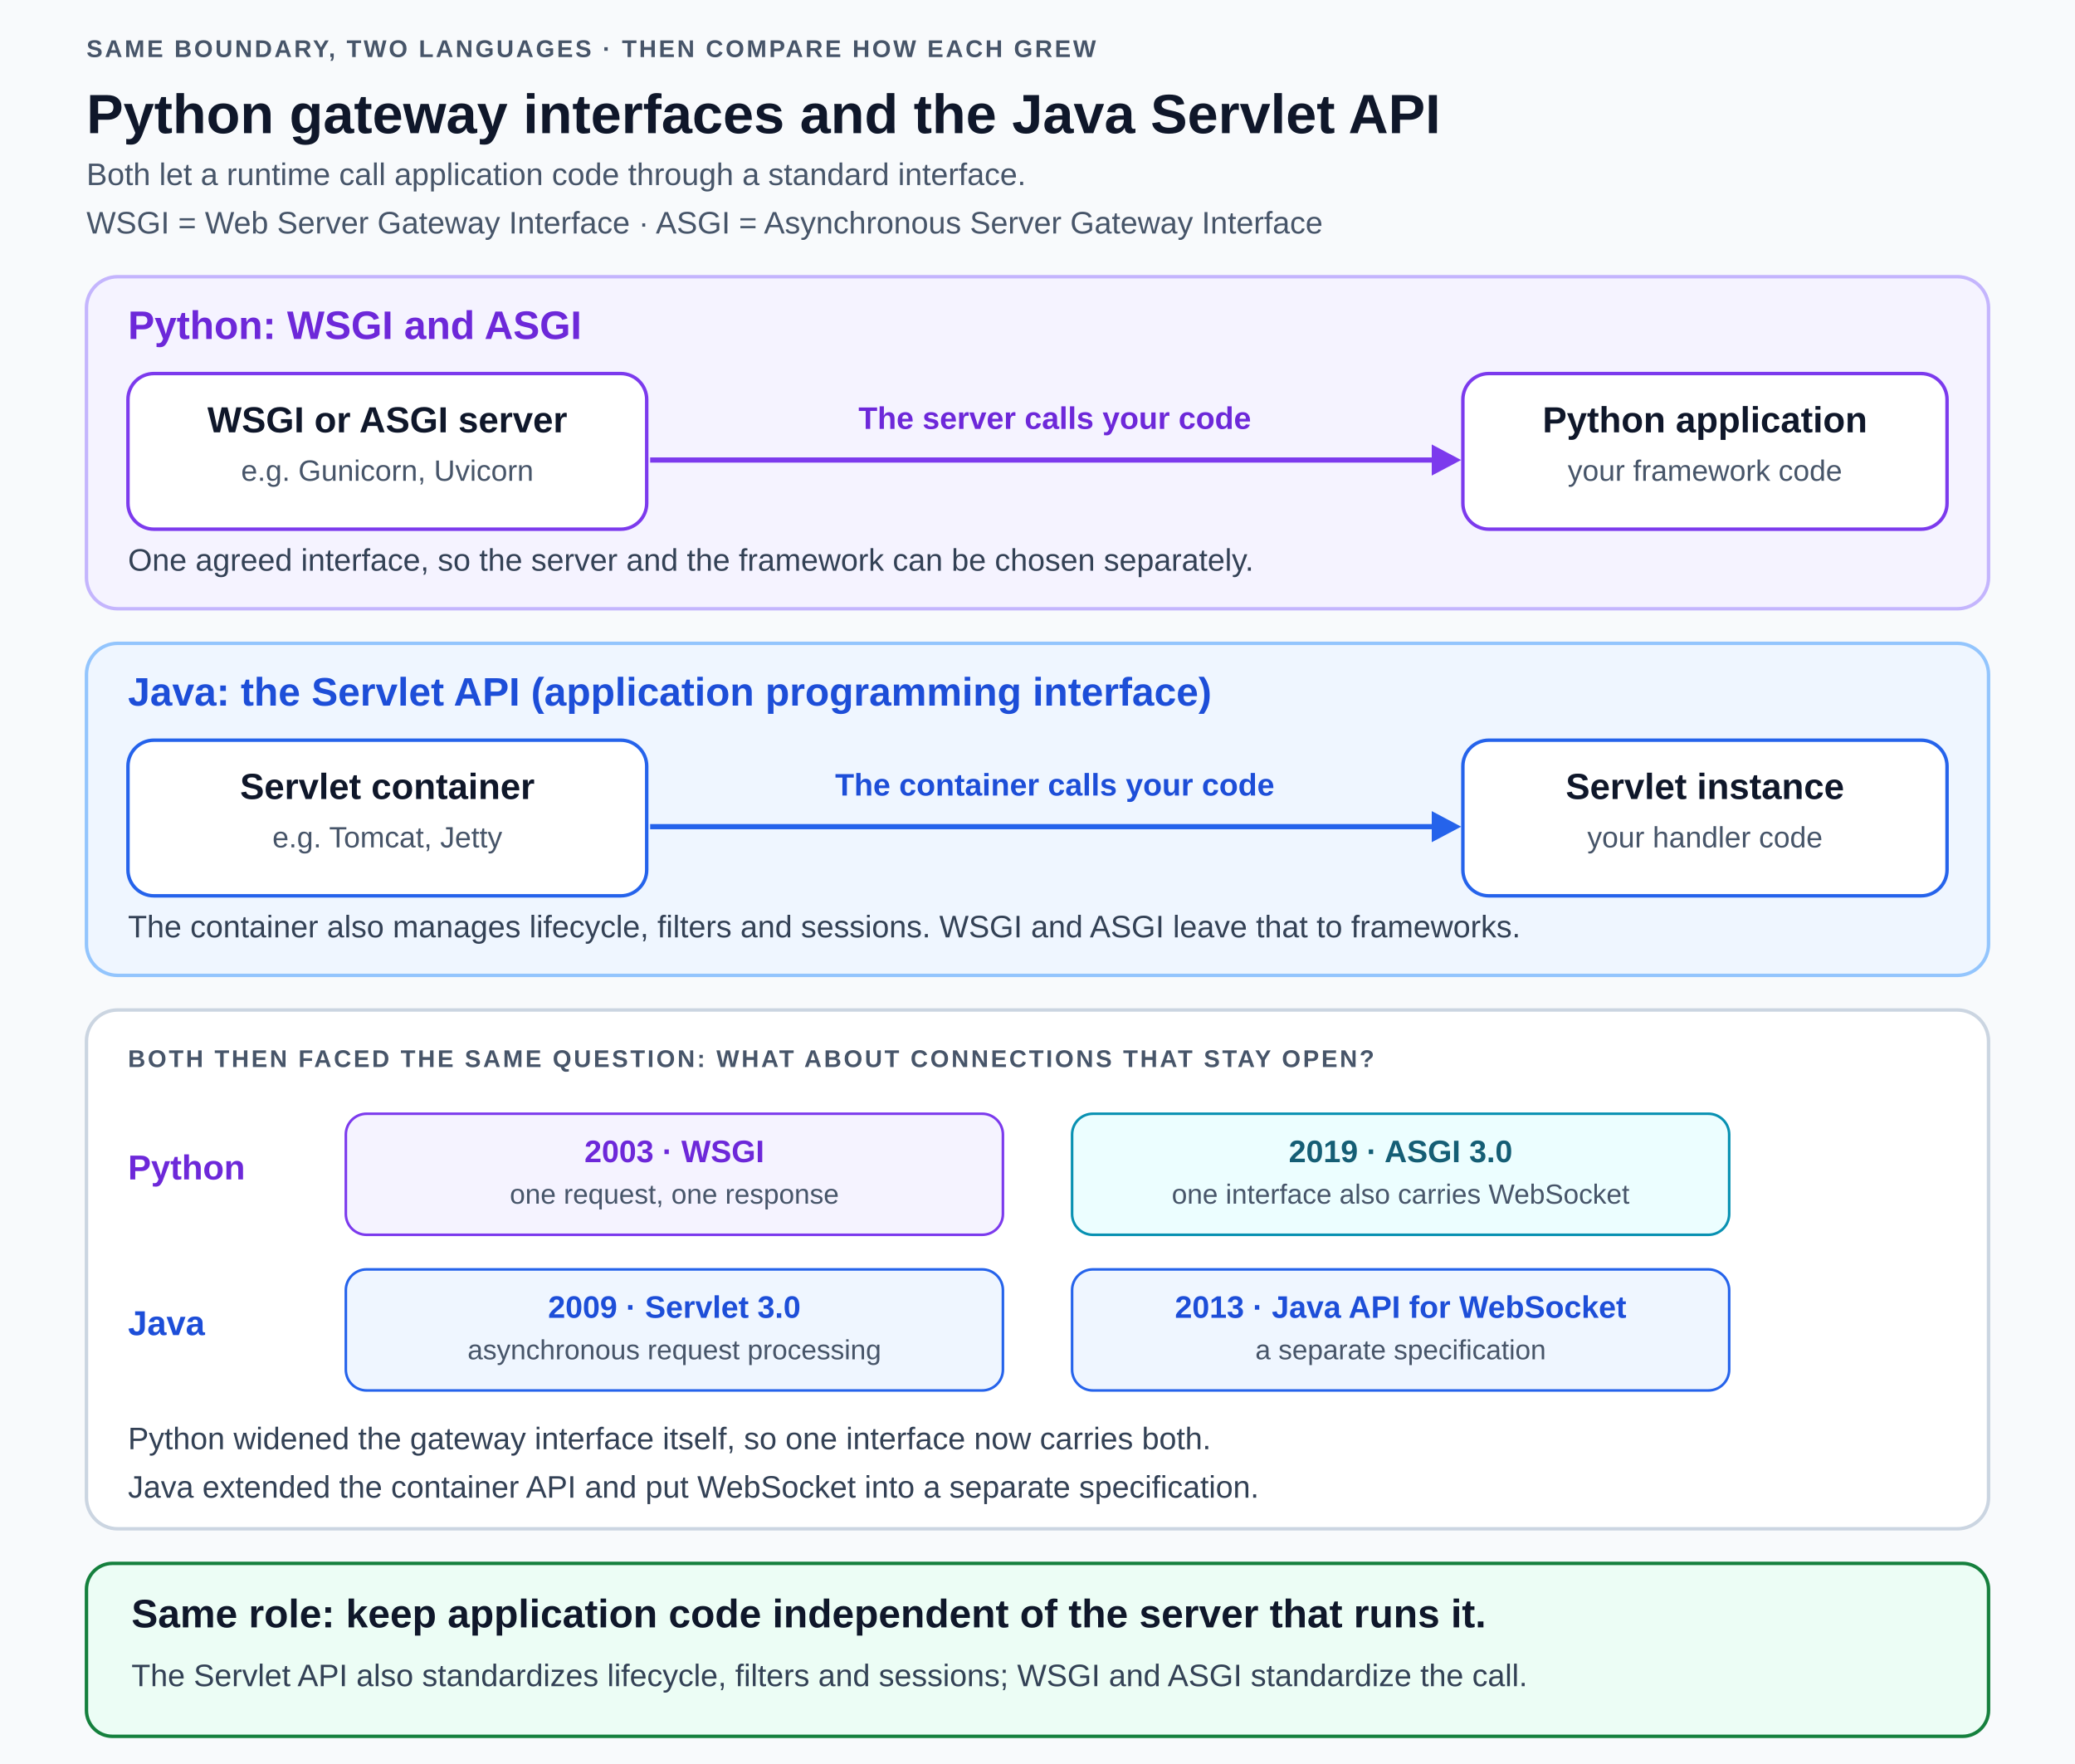
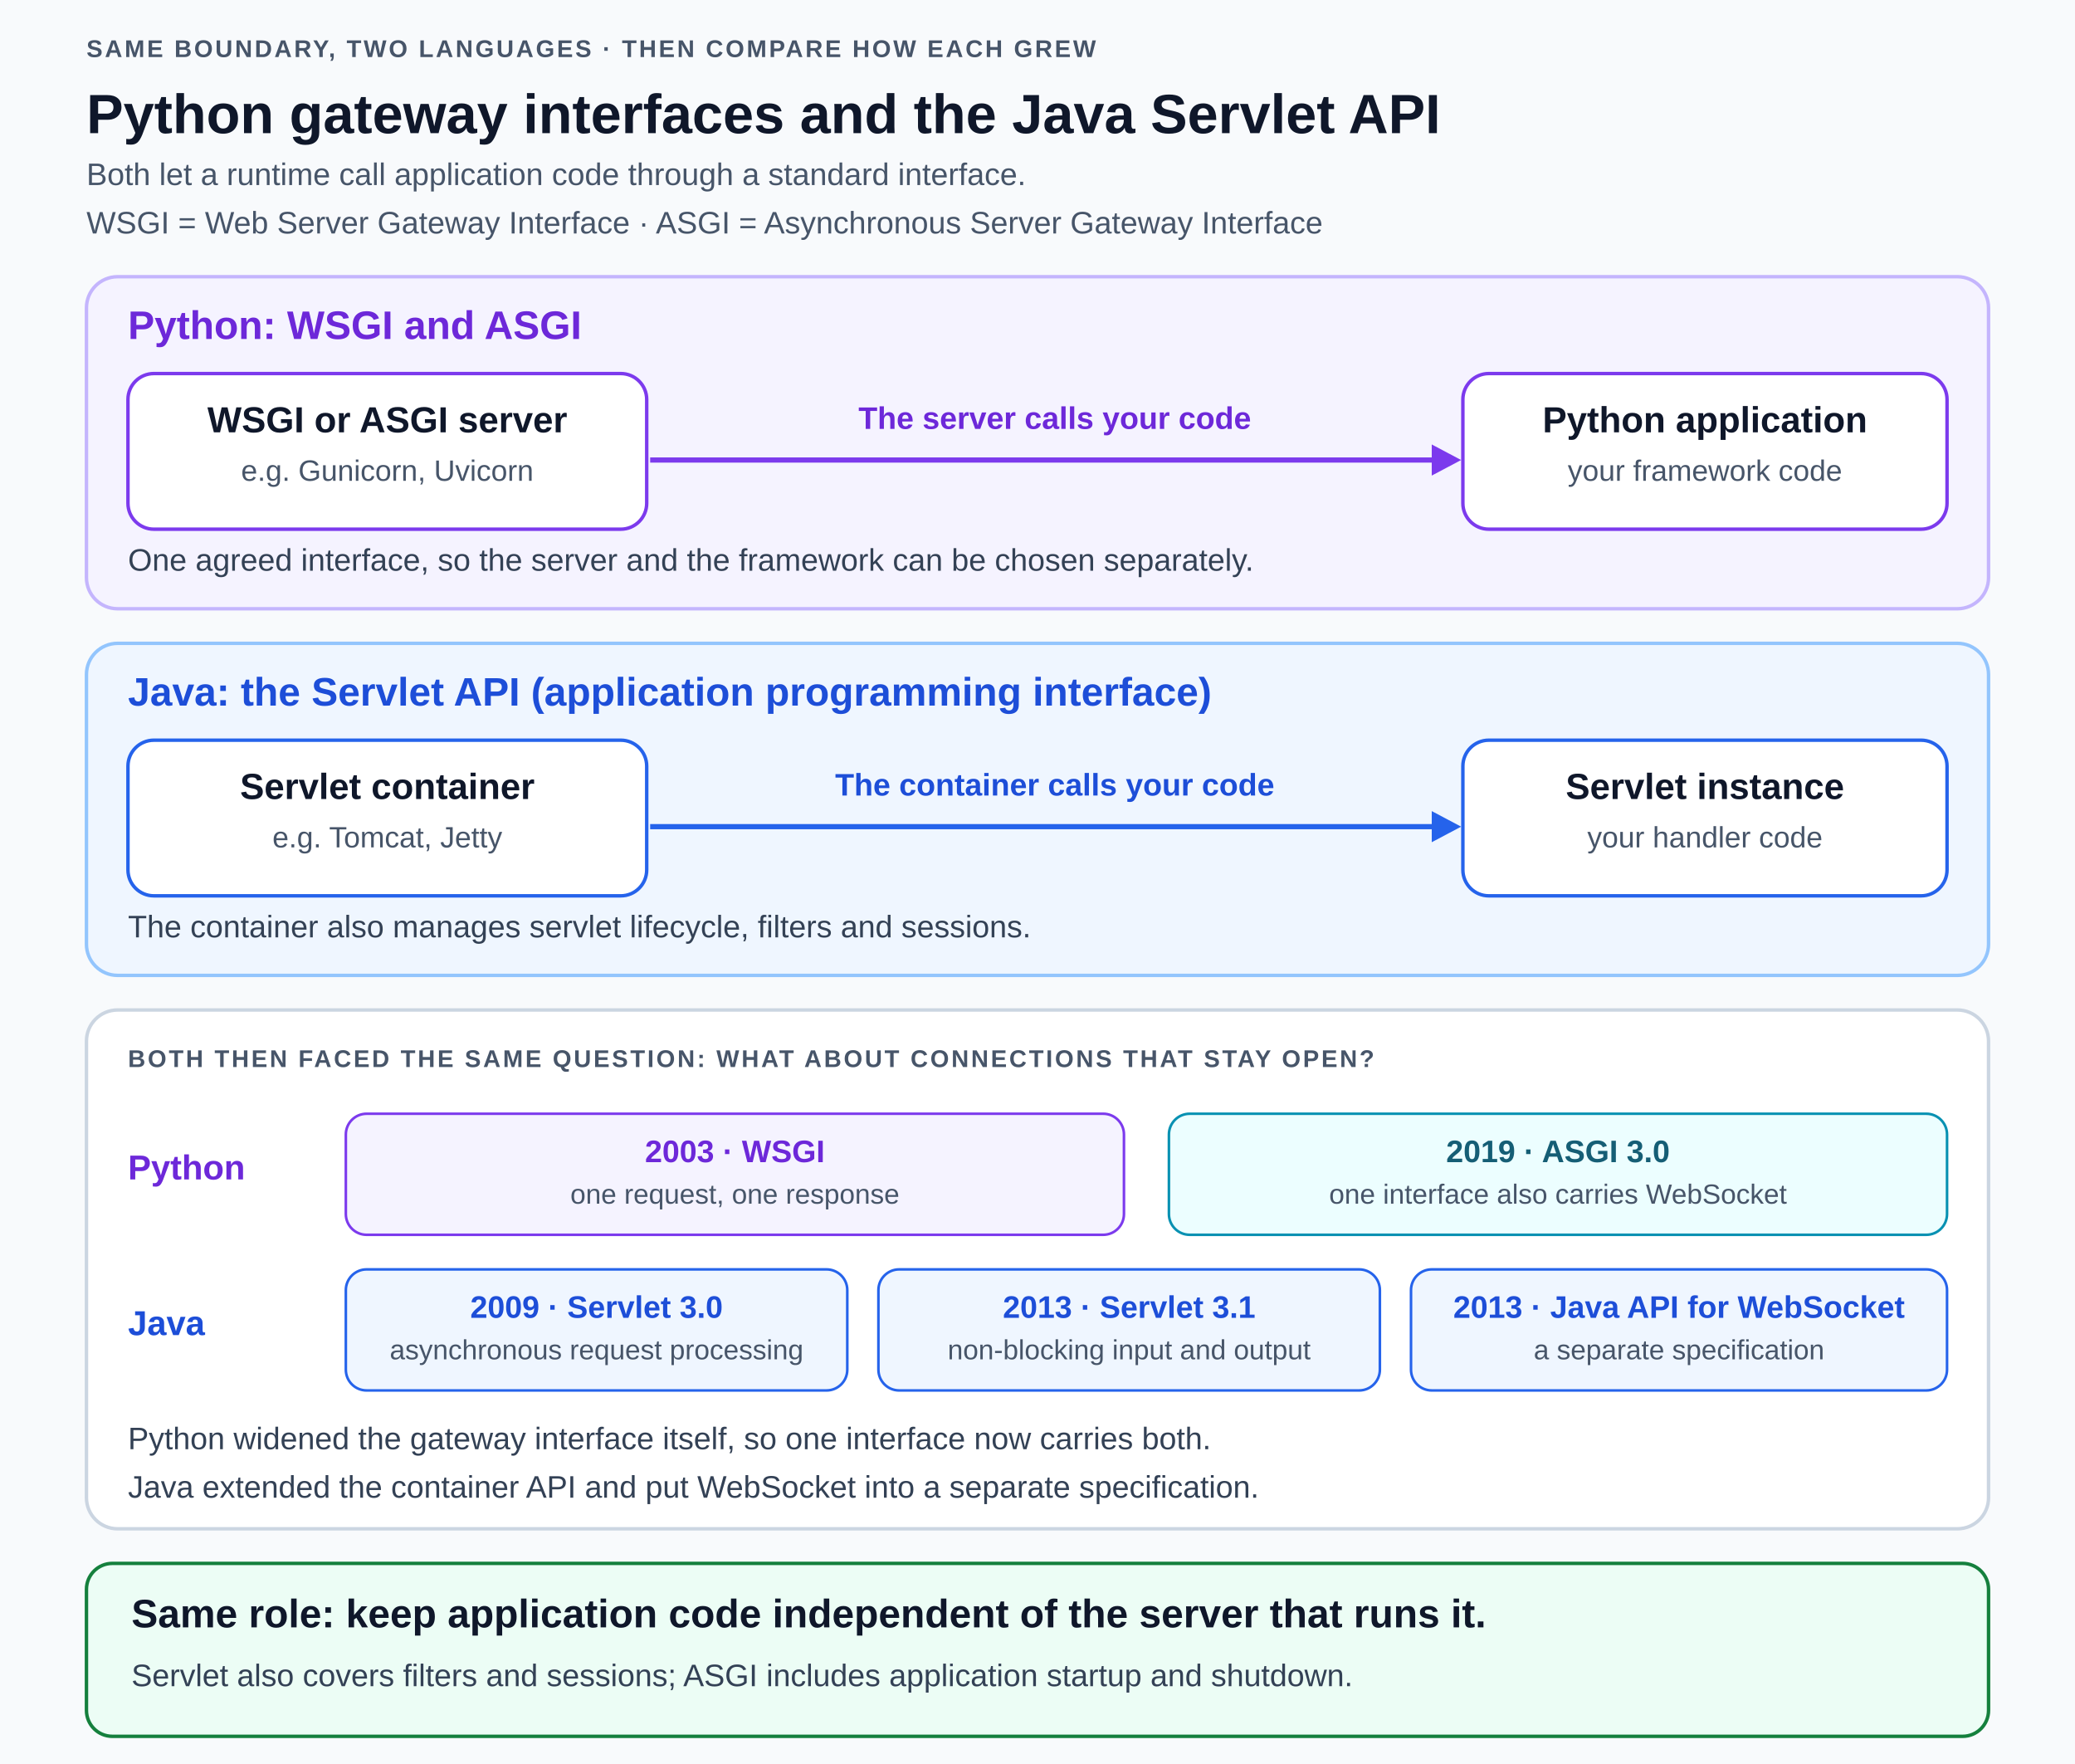
<svg xmlns="http://www.w3.org/2000/svg" width="1200" height="1020" viewBox="0 0 1200 1020" role="img" aria-labelledby="title desc">
  <defs>
    <style>
      text { font-family: Arial, Helvetica, sans-serif; fill: #0f172a; }
      .eyebrow { font-size: 14px; font-weight: 700; letter-spacing: 1.3px; fill: #475569; }
      .title { font-size: 32px; font-weight: 700; }
      .subtitle { font-size: 18px; fill: #475569; }
      .lane-title { font-size: 23px; font-weight: 700; }
      .node-title { font-size: 21px; font-weight: 700; text-anchor: middle; }
      .node-copy { font-size: 17px; fill: #475569; text-anchor: middle; }
      .flow-label { font-size: 18px; font-weight: 700; text-anchor: middle; }
      .row-label { font-size: 20px; font-weight: 700; }
      .chip-label { font-size: 18px; font-weight: 700; text-anchor: middle; }
      .chip-note { font-size: 16px; fill: #475569; text-anchor: middle; }
      .copy { font-size: 18px; fill: #334155; }
      .shaft { stroke-width: 3; }
    </style>
  </defs>
  <rect width="1200" height="1020" fill="#f8fafc" />
  <g id="heading">
    <text class="eyebrow" x="50" y="33">SAME BOUNDARY, TWO LANGUAGES · THEN COMPARE HOW EACH GREW</text>
    <text class="title" x="50" y="77">Python gateway interfaces and the Java Servlet API</text>
    <text class="subtitle" x="50" y="107">Both let a runtime call application code through a standard interface.</text>
    <text class="subtitle" x="50" y="135">WSGI = Web Server Gateway Interface · ASGI = Asynchronous Server Gateway Interface</text>
  </g>
  <g id="python-lane">
    <rect x="50" y="160" width="1100" height="192" rx="18" fill="#f5f3ff" stroke="#c4b5fd" stroke-width="2" />
    <text class="lane-title" x="74" y="196" style="fill:#6d28d9">Python: WSGI and ASGI</text>
    <rect id="python-runtime" x="74" y="216" width="300" height="90" rx="15" fill="#ffffff" stroke="#7c3aed" stroke-width="2" />
    <text class="node-title" x="224" y="250">WSGI or ASGI server</text>
    <text class="node-copy" x="224" y="278">e.g. Gunicorn, Uvicorn</text>
    <rect id="python-application" x="846" y="216" width="280" height="90" rx="15" fill="#ffffff" stroke="#7c3aed" stroke-width="2" />
    <text class="node-title" x="986" y="250">Python application</text>
    <text class="node-copy" x="986" y="278">your framework code</text>
    <text class="flow-label" x="610" y="248" style="fill:#6d28d9">The server calls your code</text>
    <line class="shaft" data-connector="true" x1="376" y1="266" x2="829" y2="266" stroke="#7c3aed" />
    <polygon points="845,266 828,257 828,275" fill="#7c3aed" />
    <text class="copy" x="74" y="330">One agreed interface, so the server and the framework can be chosen separately.</text>
  </g>
  <g id="java-lane">
    <rect x="50" y="372" width="1100" height="192" rx="18" fill="#eff6ff" stroke="#93c5fd" stroke-width="2" />
    <text class="lane-title" x="74" y="408" style="fill:#1d4ed8">Java: the Servlet API (application programming interface)</text>
    <rect id="servlet-container" x="74" y="428" width="300" height="90" rx="15" fill="#ffffff" stroke="#2563eb" stroke-width="2" />
    <text class="node-title" x="224" y="462">Servlet container</text>
    <text class="node-copy" x="224" y="490">e.g. Tomcat, Jetty</text>
    <rect id="servlet-instance" x="846" y="428" width="280" height="90" rx="15" fill="#ffffff" stroke="#2563eb" stroke-width="2" />
    <text class="node-title" x="986" y="462">Servlet instance</text>
    <text class="node-copy" x="986" y="490">your handler code</text>
    <text class="flow-label" x="610" y="460" style="fill:#1d4ed8">The container calls your code</text>
    <line class="shaft" data-connector="true" x1="376" y1="478" x2="829" y2="478" stroke="#2563eb" />
    <polygon points="845,478 828,469 828,487" fill="#2563eb" />
-     <text class="copy" x="74" y="542">The container also manages lifecycle, filters and sessions. WSGI and ASGI leave that to frameworks.</text>
+     <text class="copy" x="74" y="542">The container also manages servlet lifecycle, filters and sessions.</text>
  </g>
  <g id="parallel-history">
    <rect x="50" y="584" width="1100" height="300" rx="18" fill="#ffffff" stroke="#cbd5e1" stroke-width="2" />
    <text class="eyebrow" x="74" y="617">BOTH THEN FACED THE SAME QUESTION: WHAT ABOUT CONNECTIONS THAT STAY OPEN?</text>
    <text class="row-label" x="74" y="682" style="fill:#6d28d9">Python</text>
-     <rect x="200" y="644" width="380" height="70" rx="12" fill="#f5f3ff" stroke="#7c3aed" stroke-width="1.5" />
-     <text class="chip-label" x="390" y="672" style="fill:#6d28d9">2003 · WSGI</text>
-     <text class="chip-note" x="390" y="696">one request, one response</text>
-     <rect x="620" y="644" width="380" height="70" rx="12" fill="#ecfeff" stroke="#0891b2" stroke-width="1.5" />
-     <text class="chip-label" x="810" y="672" style="fill:#155e75">2019 · ASGI 3.0</text>
-     <text class="chip-note" x="810" y="696">one interface also carries WebSocket</text>
+     <rect x="200" y="644" width="450" height="70" rx="12" fill="#f5f3ff" stroke="#7c3aed" stroke-width="1.5" />
+     <text class="chip-label" x="425" y="672" style="fill:#6d28d9">2003 · WSGI</text>
+     <text class="chip-note" x="425" y="696">one request, one response</text>
+     <rect x="676" y="644" width="450" height="70" rx="12" fill="#ecfeff" stroke="#0891b2" stroke-width="1.5" />
+     <text class="chip-label" x="901" y="672" style="fill:#155e75">2019 · ASGI 3.0</text>
+     <text class="chip-note" x="901" y="696">one interface also carries WebSocket</text>
    <text class="row-label" x="74" y="772" style="fill:#1d4ed8">Java</text>
-     <rect x="200" y="734" width="380" height="70" rx="12" fill="#eff6ff" stroke="#2563eb" stroke-width="1.5" />
-     <text class="chip-label" x="390" y="762" style="fill:#1d4ed8">2009 · Servlet 3.0</text>
-     <text class="chip-note" x="390" y="786">asynchronous request processing</text>
-     <rect x="620" y="734" width="380" height="70" rx="12" fill="#eff6ff" stroke="#2563eb" stroke-width="1.5" />
-     <text class="chip-label" x="810" y="762" style="fill:#1d4ed8">2013 · Java API for WebSocket</text>
-     <text class="chip-note" x="810" y="786">a separate specification</text>
+     <rect id="servlet-3-0-milestone" x="200" y="734" width="290" height="70" rx="12" fill="#eff6ff" stroke="#2563eb" stroke-width="1.5" />
+     <text class="chip-label" x="345" y="762" style="fill:#1d4ed8">2009 · Servlet 3.0</text>
+     <text class="chip-note" x="345" y="786">asynchronous request processing</text>
+     <rect id="servlet-3-1-milestone" x="508" y="734" width="290" height="70" rx="12" fill="#eff6ff" stroke="#2563eb" stroke-width="1.5" />
+     <text class="chip-label" x="653" y="762" style="fill:#1d4ed8">2013 · Servlet 3.1</text>
+     <text class="chip-note" x="653" y="786">non-blocking input and output</text>
+     <rect id="websocket-milestone" x="816" y="734" width="310" height="70" rx="12" fill="#eff6ff" stroke="#2563eb" stroke-width="1.5" />
+     <text class="chip-label" x="971" y="762" style="fill:#1d4ed8">2013 · Java API for WebSocket</text>
+     <text class="chip-note" x="971" y="786">a separate specification</text>
    <text class="copy" x="74" y="838">Python widened the gateway interface itself, so one interface now carries both.</text>
    <text class="copy" x="74" y="866">Java extended the container API and put WebSocket into a separate specification.</text>
  </g>
  <g id="takeaway">
    <rect x="50" y="904" width="1100" height="100" rx="15" fill="#ecfdf5" stroke="#15803d" stroke-width="2" />
    <text x="76" y="941" font-size="23" font-weight="700">Same role: keep application code independent of the server that runs it.</text>
-     <text class="copy" x="76" y="975">The Servlet API also standardizes lifecycle, filters and sessions; WSGI and ASGI standardize the call.</text>
+     <text class="copy" x="76" y="975">Servlet also covers filters and sessions; ASGI includes application startup and shutdown.</text>
  </g>
</svg>
